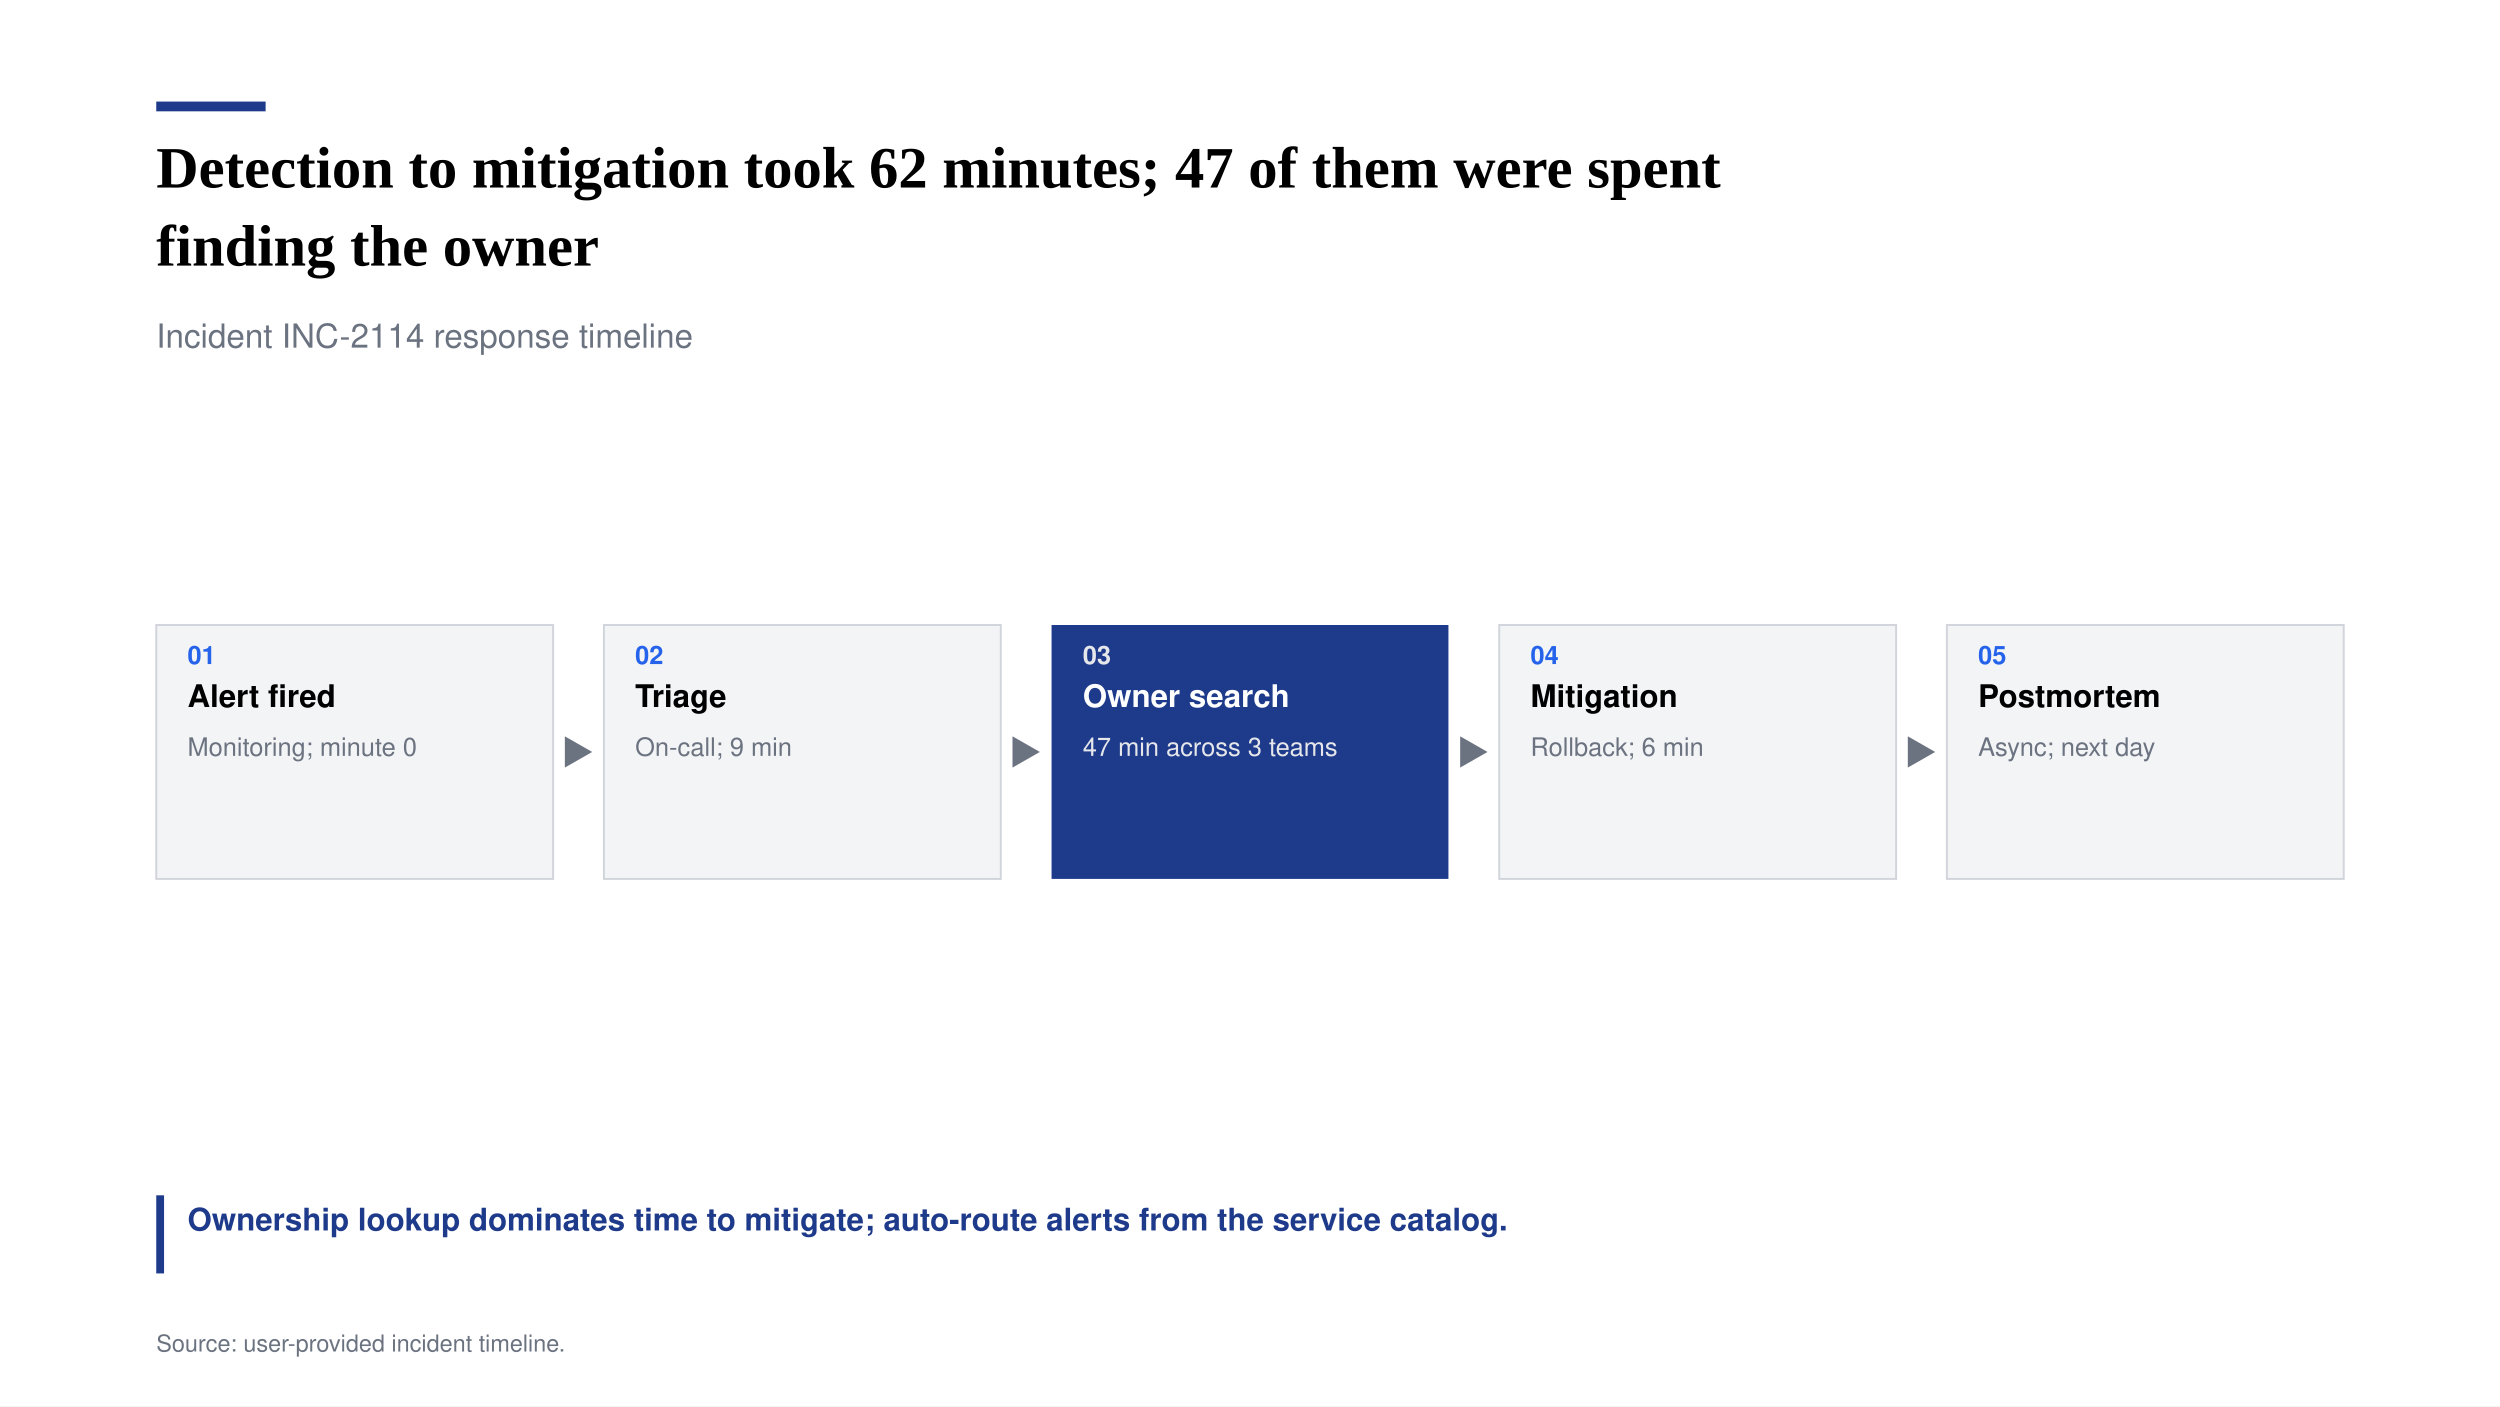
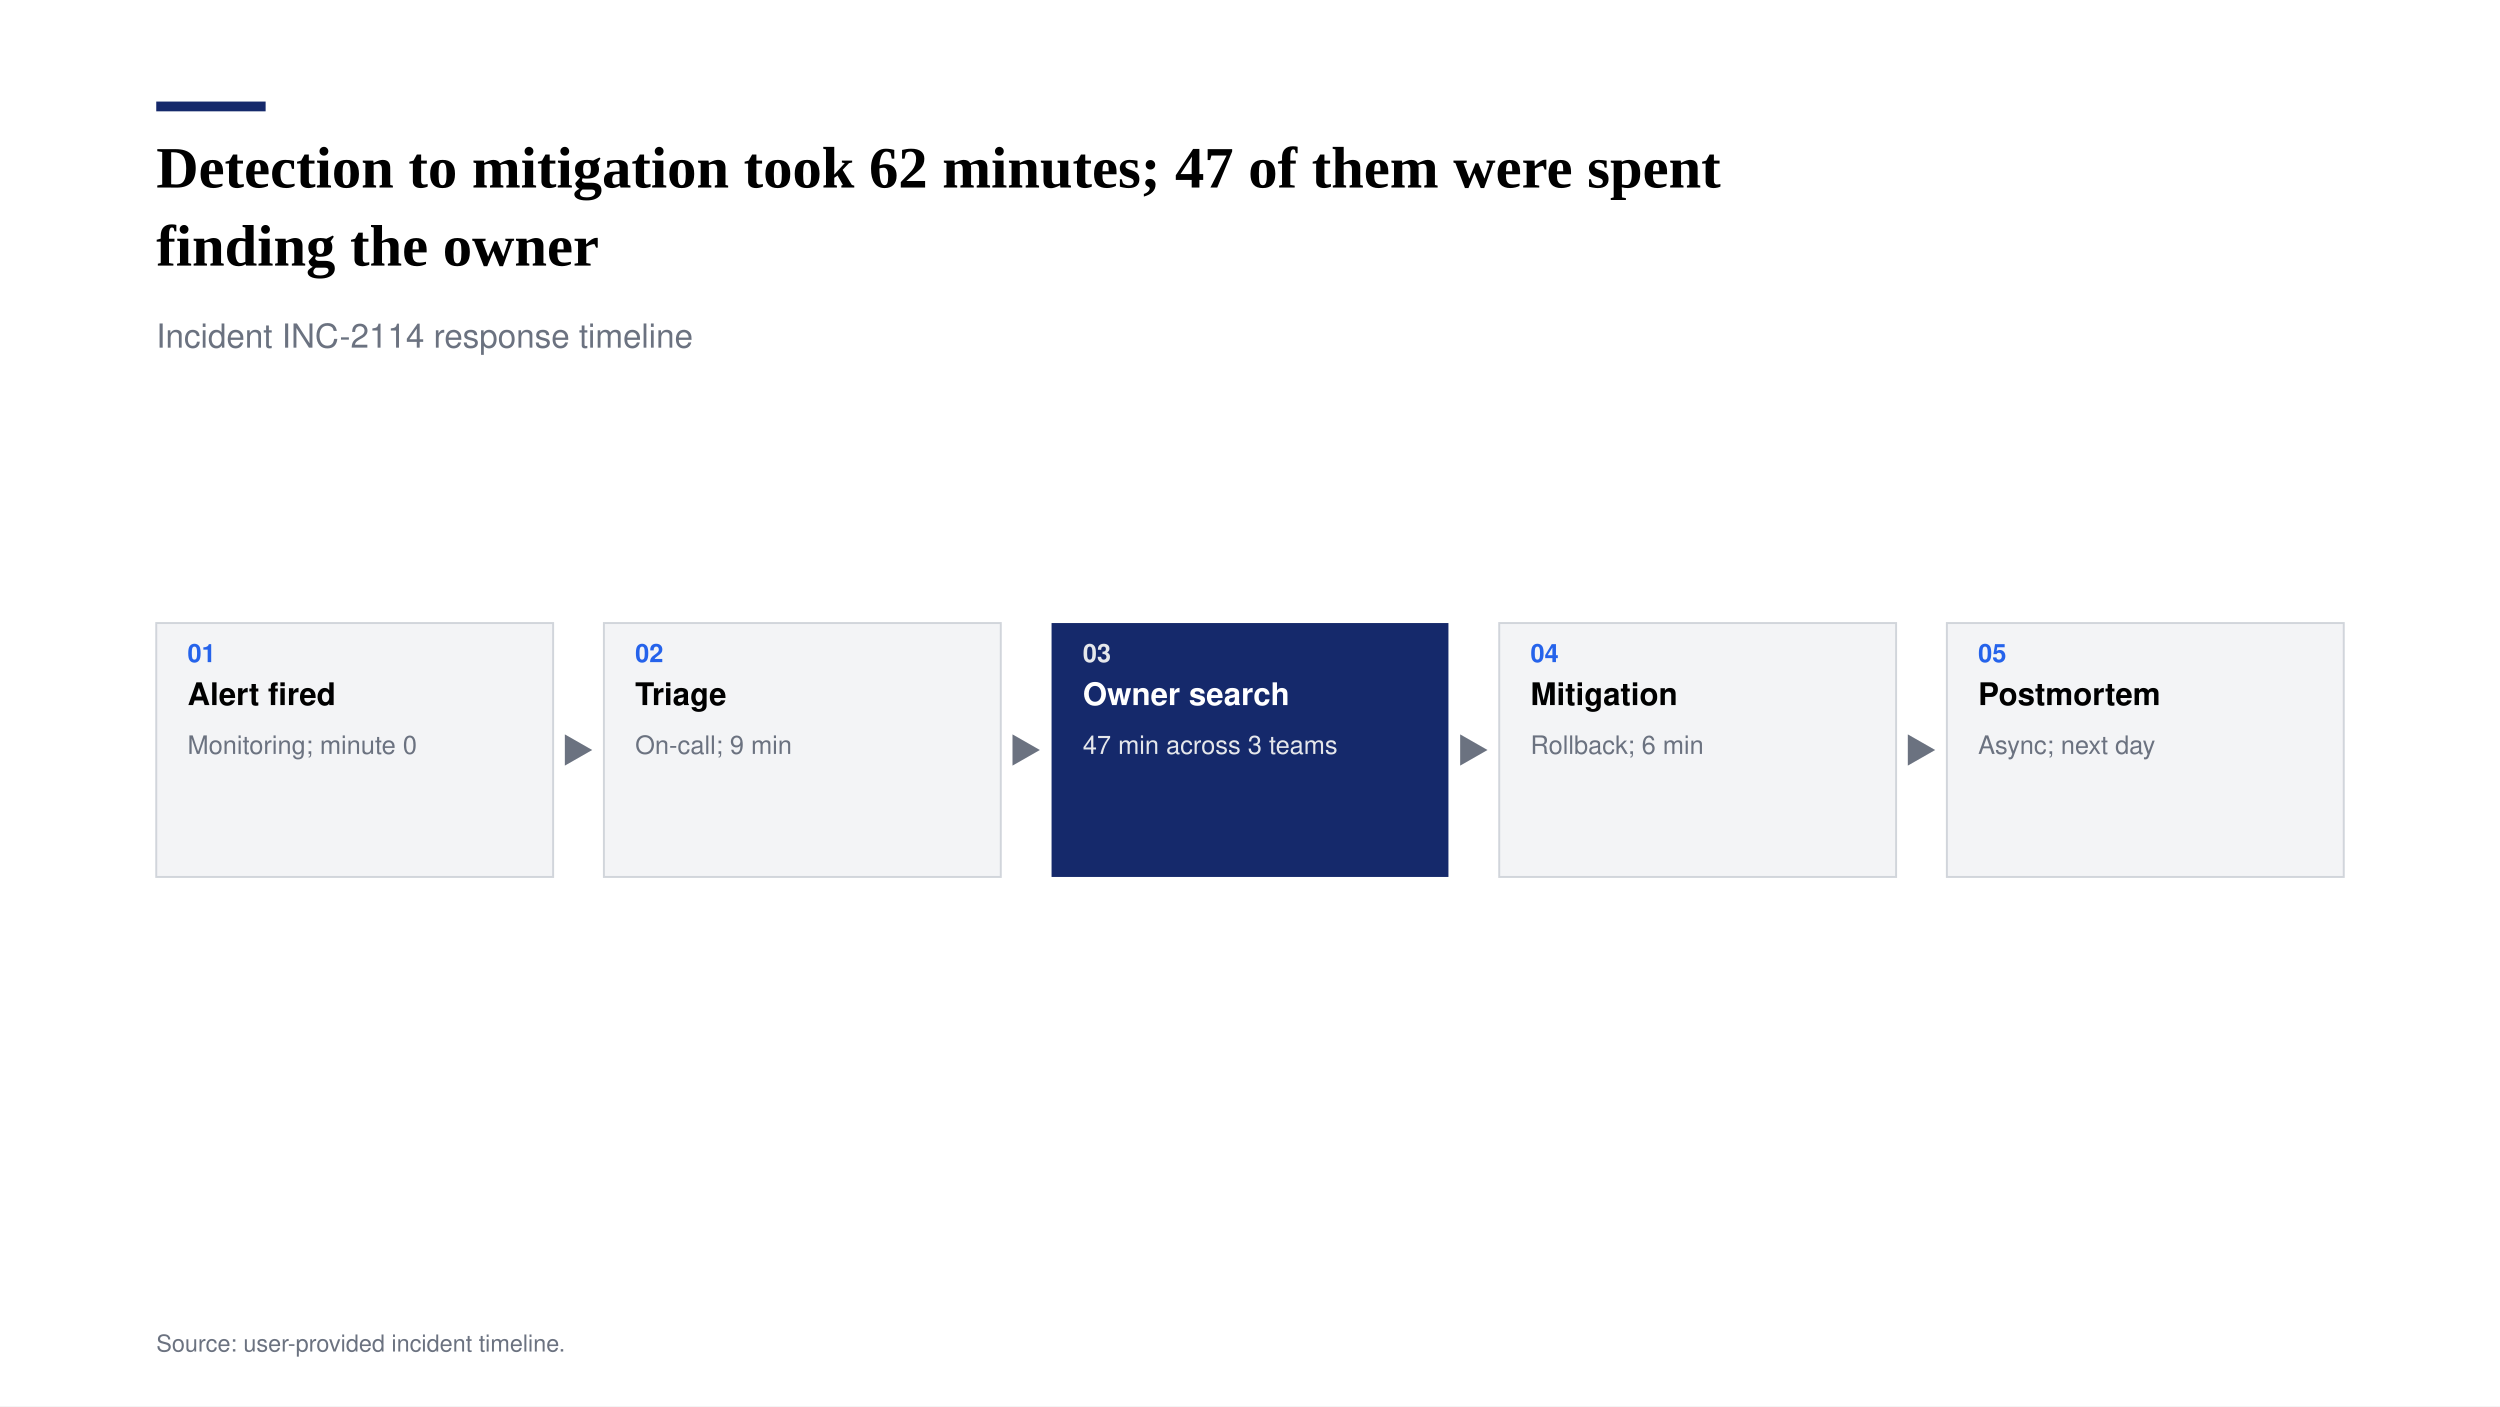
<svg xmlns="http://www.w3.org/2000/svg" viewBox="0 0 1280 720" width="1280" height="720" role="img" aria-label="Detection to mitigation took 62 minutes; 47 of them were spent finding the owner">
  <rect width="1280" height="720" fill="#FFFFFF" />
-   <rect x="80.0" y="52.0" width="56.0" height="5.0" fill="#1E3A8A" stroke="none" />
-   <text x="80.0" y="96.0" font-family="Georgia, 'Times New Roman', serif" font-size="30" fill="#000000" font-weight="bold" text-anchor="start">Detection to mitigation took 62 minutes; 47 of them were spent</text>
-   <text x="80.0" y="136.0" font-family="Georgia, 'Times New Roman', serif" font-size="30" fill="#000000" font-weight="bold" text-anchor="start">finding the owner</text>
-   <text x="80.0" y="178.0" font-family="'Helvetica Neue', Helvetica, Arial, sans-serif" font-size="17" fill="#6B7280" font-weight="normal" text-anchor="start">Incident INC-2114 response timeline</text>
-   <rect x="80.0" y="320.0" width="203.2" height="130.0" fill="#F3F4F6" stroke="#D1D5DB" />
-   <text x="96.0" y="340.0" font-family="'Helvetica Neue', Helvetica, Arial, sans-serif" font-size="13" fill="#2563EB" font-weight="bold" text-anchor="start">01</text>
-   <text x="96.0" y="362.0" font-family="'Helvetica Neue', Helvetica, Arial, sans-serif" font-size="16" fill="#000000" font-weight="bold" text-anchor="start">Alert fired</text>
-   <text x="96.0" y="387.0" font-family="'Helvetica Neue', Helvetica, Arial, sans-serif" font-size="13" fill="#6B7280" font-weight="normal" text-anchor="start">Monitoring; minute 0</text>
-   <path d="M 289.2 377.0 L 303.2 385.0 L 289.2 393.0 Z" fill="#6B7280" />
-   <rect x="309.2" y="320.0" width="203.2" height="130.0" fill="#F3F4F6" stroke="#D1D5DB" />
-   <text x="325.2" y="340.0" font-family="'Helvetica Neue', Helvetica, Arial, sans-serif" font-size="13" fill="#2563EB" font-weight="bold" text-anchor="start">02</text>
-   <text x="325.2" y="362.0" font-family="'Helvetica Neue', Helvetica, Arial, sans-serif" font-size="16" fill="#000000" font-weight="bold" text-anchor="start">Triage</text>
-   <text x="325.2" y="387.0" font-family="'Helvetica Neue', Helvetica, Arial, sans-serif" font-size="13" fill="#6B7280" font-weight="normal" text-anchor="start">On-call; 9 min</text>
-   <path d="M 518.4 377.0 L 532.4 385.0 L 518.4 393.0 Z" fill="#6B7280" />
-   <rect x="538.4" y="320.0" width="203.2" height="130.0" fill="#1E3A8A" stroke="none" />
-   <text x="554.4" y="340.0" font-family="'Helvetica Neue', Helvetica, Arial, sans-serif" font-size="13" fill="#E5E7EB" font-weight="bold" text-anchor="start">03</text>
-   <text x="554.4" y="362.0" font-family="'Helvetica Neue', Helvetica, Arial, sans-serif" font-size="16" fill="#FFFFFF" font-weight="bold" text-anchor="start">Owner search</text>
-   <text x="554.4" y="387.0" font-family="'Helvetica Neue', Helvetica, Arial, sans-serif" font-size="13" fill="#E5E7EB" font-weight="normal" text-anchor="start">47 min across 3 teams</text>
-   <path d="M 747.6 377.0 L 761.6 385.0 L 747.6 393.0 Z" fill="#6B7280" />
-   <rect x="767.6" y="320.0" width="203.2" height="130.0" fill="#F3F4F6" stroke="#D1D5DB" />
-   <text x="783.6" y="340.0" font-family="'Helvetica Neue', Helvetica, Arial, sans-serif" font-size="13" fill="#2563EB" font-weight="bold" text-anchor="start">04</text>
-   <text x="783.6" y="362.0" font-family="'Helvetica Neue', Helvetica, Arial, sans-serif" font-size="16" fill="#000000" font-weight="bold" text-anchor="start">Mitigation</text>
-   <text x="783.6" y="387.0" font-family="'Helvetica Neue', Helvetica, Arial, sans-serif" font-size="13" fill="#6B7280" font-weight="normal" text-anchor="start">Rollback; 6 min</text>
-   <path d="M 976.8 377.0 L 990.8 385.0 L 976.8 393.0 Z" fill="#6B7280" />
-   <rect x="996.8" y="320.0" width="203.2" height="130.0" fill="#F3F4F6" stroke="#D1D5DB" />
-   <text x="1012.8" y="340.0" font-family="'Helvetica Neue', Helvetica, Arial, sans-serif" font-size="13" fill="#2563EB" font-weight="bold" text-anchor="start">05</text>
-   <text x="1012.8" y="362.0" font-family="'Helvetica Neue', Helvetica, Arial, sans-serif" font-size="16" fill="#000000" font-weight="bold" text-anchor="start">Postmortem</text>
-   <text x="1012.8" y="387.0" font-family="'Helvetica Neue', Helvetica, Arial, sans-serif" font-size="13" fill="#6B7280" font-weight="normal" text-anchor="start">Async; next day</text>
-   <rect x="80.0" y="612.0" width="4.0" height="40.0" fill="#1E3A8A" stroke="none" />
-   <text x="96.0" y="630.0" font-family="'Helvetica Neue', Helvetica, Arial, sans-serif" font-size="16" fill="#1E3A8A" font-weight="600" text-anchor="start">Ownership lookup dominates time to mitigate; auto-route alerts from the service catalog.</text>
-   <text x="80.0" y="692.0" font-family="'Helvetica Neue', Helvetica, Arial, sans-serif" font-size="12" fill="#6B7280" font-weight="normal" text-anchor="start">Source: user-provided incident timeline.</text>
+   <rect x="80.0" y="52.0" width="56.0" height="5.0" fill="#15296B" stroke="none" />
+   <text x="80.0" y="96.0" font-family="Georgia, 'Times New Roman', 'Hiragino Mincho ProN', 'Yu Mincho', serif" font-size="30" fill="#000000" font-weight="bold" text-anchor="start">Detection to mitigation took 62 minutes; 47 of them were spent</text>
+   <text x="80.0" y="136.0" font-family="Georgia, 'Times New Roman', 'Hiragino Mincho ProN', 'Yu Mincho', serif" font-size="30" fill="#000000" font-weight="bold" text-anchor="start">finding the owner</text>
+   <text x="80.0" y="178.0" font-family="'Helvetica Neue', Helvetica, Arial, 'Noto Sans JP', 'Hiragino Sans', 'Yu Gothic', 'Meiryo', sans-serif" font-size="17" fill="#6B7280" font-weight="normal" text-anchor="start">Incident INC-2114 response timeline</text>
+   <rect x="80.0" y="319.0" width="203.2" height="130.0" fill="#F3F4F6" stroke="#D1D5DB" />
+   <text x="96.0" y="339.0" font-family="'Helvetica Neue', Helvetica, Arial, 'Noto Sans JP', 'Hiragino Sans', 'Yu Gothic', 'Meiryo', sans-serif" font-size="13" fill="#2563EB" font-weight="bold" text-anchor="start">01</text>
+   <text x="96.0" y="361.0" font-family="'Helvetica Neue', Helvetica, Arial, 'Noto Sans JP', 'Hiragino Sans', 'Yu Gothic', 'Meiryo', sans-serif" font-size="16" fill="#000000" font-weight="bold" text-anchor="start">Alert fired</text>
+   <text x="96.0" y="386.0" font-family="'Helvetica Neue', Helvetica, Arial, 'Noto Sans JP', 'Hiragino Sans', 'Yu Gothic', 'Meiryo', sans-serif" font-size="13" fill="#6B7280" font-weight="normal" text-anchor="start">Monitoring; minute 0</text>
+   <path d="M 289.2 376.0 L 303.2 384.0 L 289.2 392.0 Z" fill="#6B7280" />
+   <rect x="309.2" y="319.0" width="203.2" height="130.0" fill="#F3F4F6" stroke="#D1D5DB" />
+   <text x="325.2" y="339.0" font-family="'Helvetica Neue', Helvetica, Arial, 'Noto Sans JP', 'Hiragino Sans', 'Yu Gothic', 'Meiryo', sans-serif" font-size="13" fill="#2563EB" font-weight="bold" text-anchor="start">02</text>
+   <text x="325.2" y="361.0" font-family="'Helvetica Neue', Helvetica, Arial, 'Noto Sans JP', 'Hiragino Sans', 'Yu Gothic', 'Meiryo', sans-serif" font-size="16" fill="#000000" font-weight="bold" text-anchor="start">Triage</text>
+   <text x="325.2" y="386.0" font-family="'Helvetica Neue', Helvetica, Arial, 'Noto Sans JP', 'Hiragino Sans', 'Yu Gothic', 'Meiryo', sans-serif" font-size="13" fill="#6B7280" font-weight="normal" text-anchor="start">On-call; 9 min</text>
+   <path d="M 518.4 376.0 L 532.4 384.0 L 518.4 392.0 Z" fill="#6B7280" />
+   <rect x="538.4" y="319.0" width="203.2" height="130.0" fill="#15296B" stroke="none" />
+   <text x="554.4" y="339.0" font-family="'Helvetica Neue', Helvetica, Arial, 'Noto Sans JP', 'Hiragino Sans', 'Yu Gothic', 'Meiryo', sans-serif" font-size="13" fill="#E5E7EB" font-weight="bold" text-anchor="start">03</text>
+   <text x="554.4" y="361.0" font-family="'Helvetica Neue', Helvetica, Arial, 'Noto Sans JP', 'Hiragino Sans', 'Yu Gothic', 'Meiryo', sans-serif" font-size="16" fill="#FFFFFF" font-weight="bold" text-anchor="start">Owner search</text>
+   <text x="554.4" y="386.0" font-family="'Helvetica Neue', Helvetica, Arial, 'Noto Sans JP', 'Hiragino Sans', 'Yu Gothic', 'Meiryo', sans-serif" font-size="13" fill="#E5E7EB" font-weight="normal" text-anchor="start">47 min across 3 teams</text>
+   <path d="M 747.6 376.0 L 761.6 384.0 L 747.6 392.0 Z" fill="#6B7280" />
+   <rect x="767.6" y="319.0" width="203.2" height="130.0" fill="#F3F4F6" stroke="#D1D5DB" />
+   <text x="783.6" y="339.0" font-family="'Helvetica Neue', Helvetica, Arial, 'Noto Sans JP', 'Hiragino Sans', 'Yu Gothic', 'Meiryo', sans-serif" font-size="13" fill="#2563EB" font-weight="bold" text-anchor="start">04</text>
+   <text x="783.6" y="361.0" font-family="'Helvetica Neue', Helvetica, Arial, 'Noto Sans JP', 'Hiragino Sans', 'Yu Gothic', 'Meiryo', sans-serif" font-size="16" fill="#000000" font-weight="bold" text-anchor="start">Mitigation</text>
+   <text x="783.6" y="386.0" font-family="'Helvetica Neue', Helvetica, Arial, 'Noto Sans JP', 'Hiragino Sans', 'Yu Gothic', 'Meiryo', sans-serif" font-size="13" fill="#6B7280" font-weight="normal" text-anchor="start">Rollback; 6 min</text>
+   <path d="M 976.8 376.0 L 990.8 384.0 L 976.8 392.0 Z" fill="#6B7280" />
+   <rect x="996.8" y="319.0" width="203.2" height="130.0" fill="#F3F4F6" stroke="#D1D5DB" />
+   <text x="1012.8" y="339.0" font-family="'Helvetica Neue', Helvetica, Arial, 'Noto Sans JP', 'Hiragino Sans', 'Yu Gothic', 'Meiryo', sans-serif" font-size="13" fill="#2563EB" font-weight="bold" text-anchor="start">05</text>
+   <text x="1012.8" y="361.0" font-family="'Helvetica Neue', Helvetica, Arial, 'Noto Sans JP', 'Hiragino Sans', 'Yu Gothic', 'Meiryo', sans-serif" font-size="16" fill="#000000" font-weight="bold" text-anchor="start">Postmortem</text>
+   <text x="1012.8" y="386.0" font-family="'Helvetica Neue', Helvetica, Arial, 'Noto Sans JP', 'Hiragino Sans', 'Yu Gothic', 'Meiryo', sans-serif" font-size="13" fill="#6B7280" font-weight="normal" text-anchor="start">Async; next day</text>
+   <text x="80.0" y="630.0" font-family="'Helvetica Neue', Helvetica, Arial, 'Noto Sans JP', 'Hiragino Sans', 'Yu Gothic', 'Meiryo', sans-serif" font-size="16" fill="#15296B" font-weight="600" text-anchor="start" />
+   <text x="80.0" y="692.0" font-family="'Helvetica Neue', Helvetica, Arial, 'Noto Sans JP', 'Hiragino Sans', 'Yu Gothic', 'Meiryo', sans-serif" font-size="12" fill="#6B7280" font-weight="normal" text-anchor="start">Source: user-provided incident timeline.</text>
</svg>
